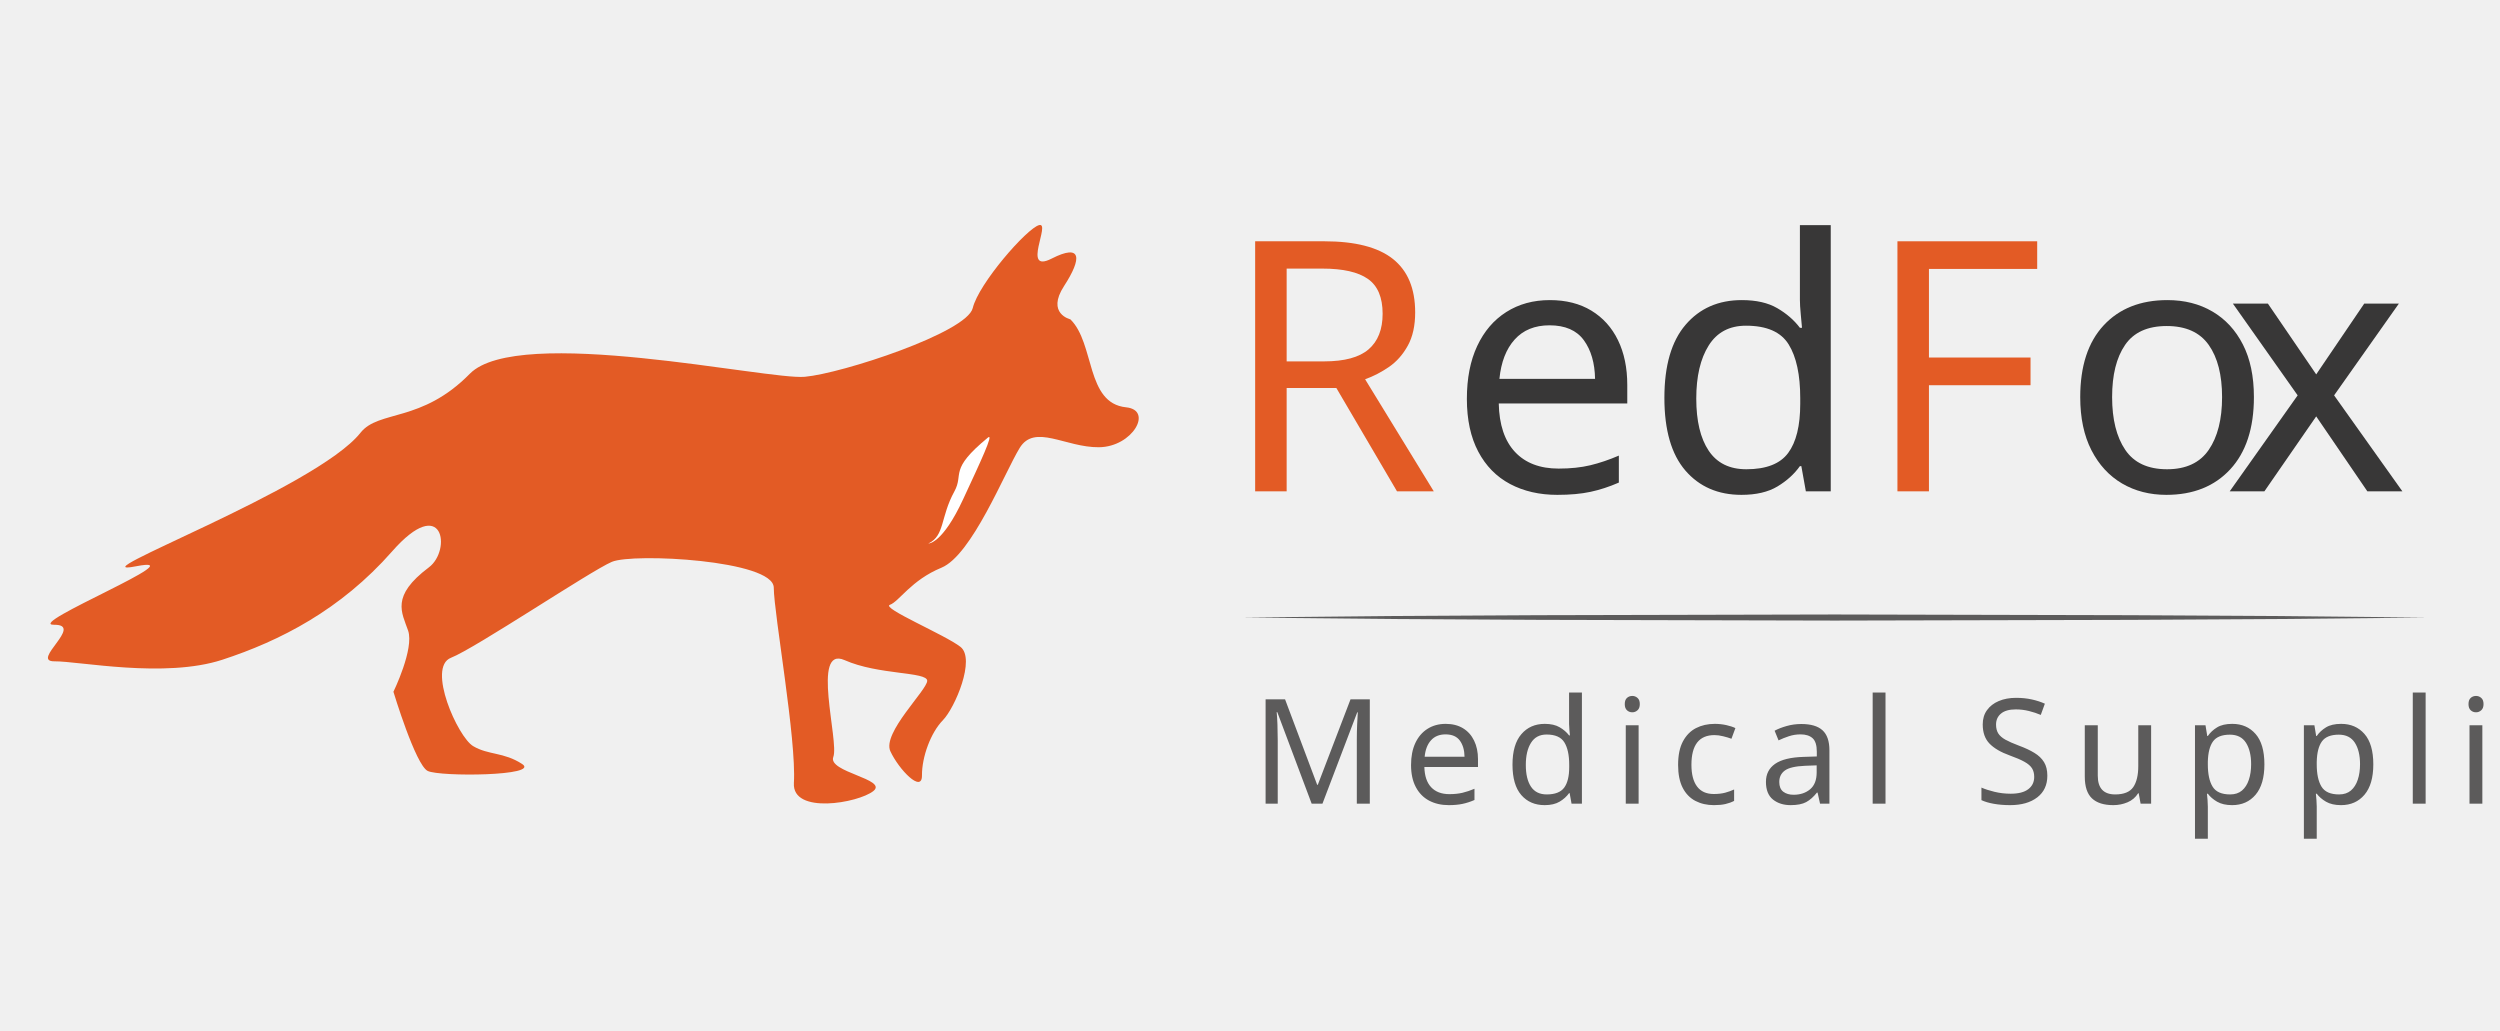
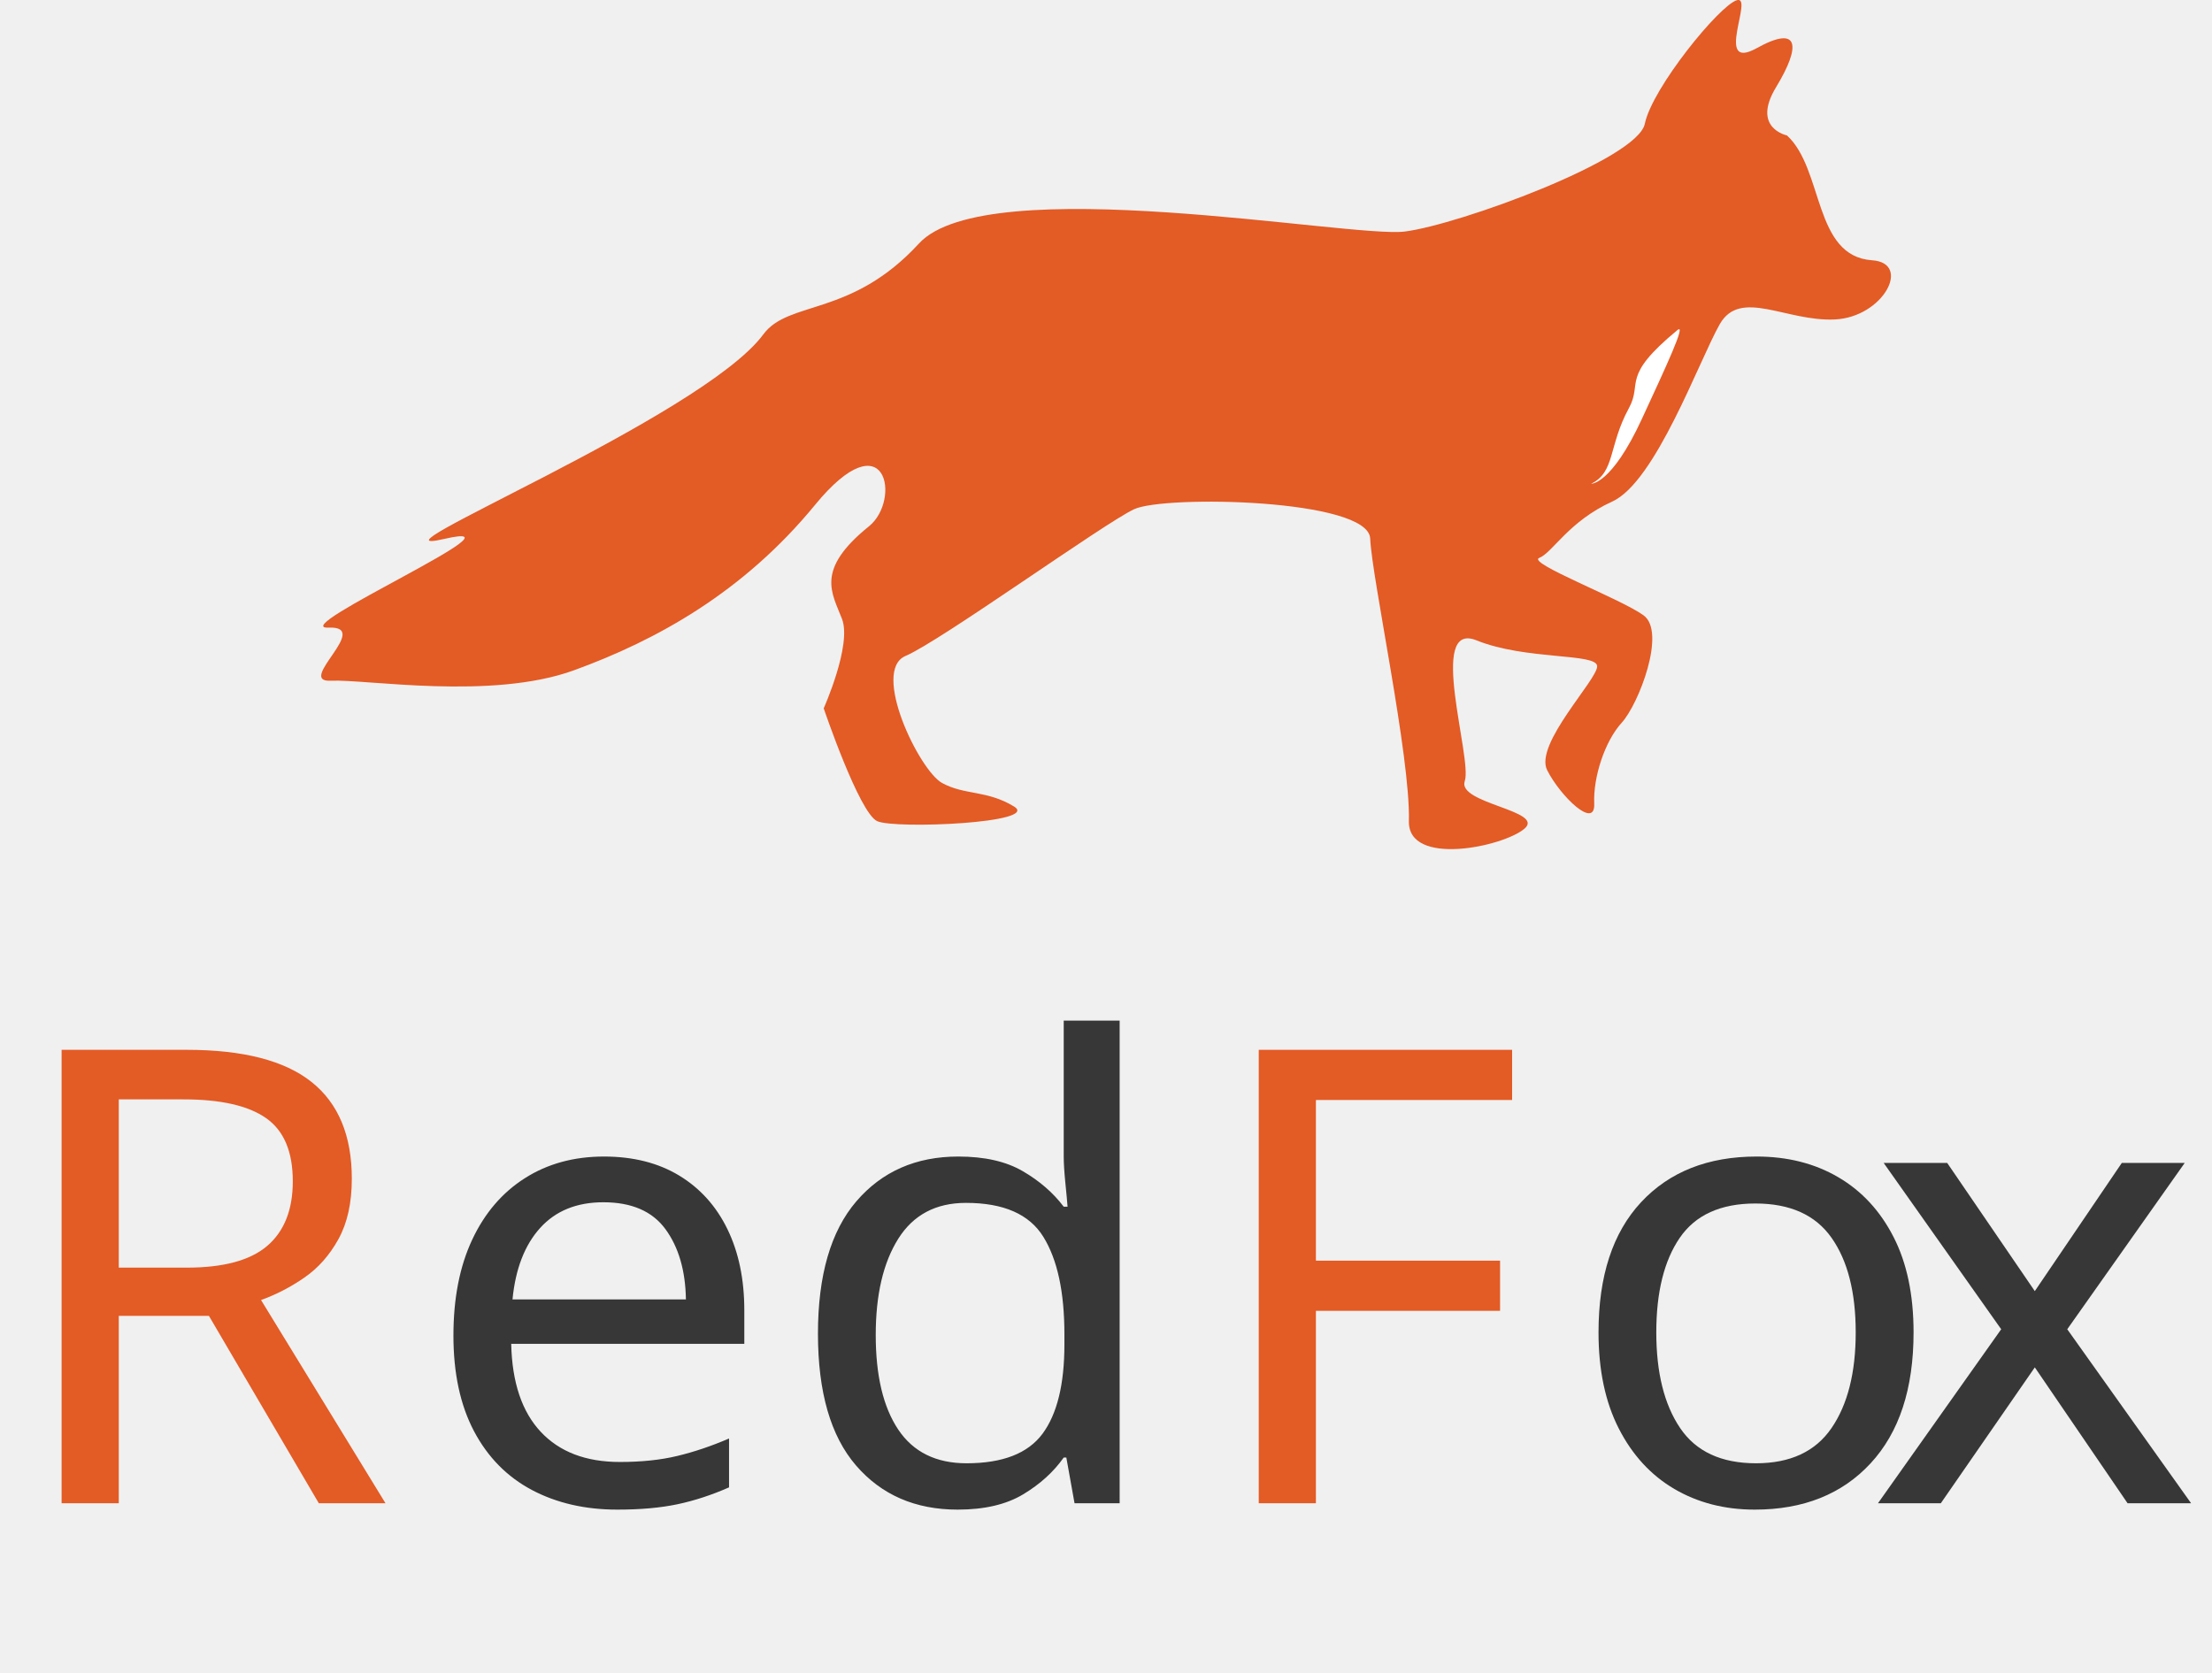
- <svg xmlns="http://www.w3.org/2000/svg" viewBox="0 0 820.93 338.3">
+ <svg xmlns="http://www.w3.org/2000/svg" viewBox="0 0 504.86 381.68">
  <defs>
-     <style>.cls-1,.cls-3{fill:#e35b25;}.cls-2{fill:#fff;}.cls-3{font-size:115px;font-family:BellMT, Bell MT;}.cls-4{letter-spacing:-0.03em;}.cls-5,.cls-8{fill:#383737;}.cls-6{fill:#272626;}.cls-7{letter-spacing:-0.06em;}.cls-8{letter-spacing:-0.03em;}.cls-10,.cls-9{fill:#5c5b5b;}.cls-10{font-size:48px;font-family:BasicSansLightSF, Basic Sans Light SF;letter-spacing:0.13em;}</style>
+     <style>.cls-1,.cls-3{fill:#e35b25;}.cls-2{fill:#fff;}.cls-3{font-size:144.95px;font-family:BellMTStd-Regular, Bell MT Std;letter-spacing:-0.02em;}.cls-4,.cls-7,.cls-8{fill:#383737;}.cls-4,.cls-5{letter-spacing:0.01em;}.cls-5{fill:#282727;}.cls-6{letter-spacing:-0.05em;}.cls-7{letter-spacing:-0.01em;}.cls-8{letter-spacing:0.01em;}</style>
  </defs>
-   <g id="fox">
-     <g id="fox-2" data-name="fox">
-       <path id="bodu" class="cls-1" d="M351.48,104.86c8.09,7.94,5,27.53,18.3,28.89,9,.92,2.12,13-8.9,13.11s-21.11-7.83-26.05.24-15.71,35.21-25.69,39.32-13.93,11.15-16.92,12.18,18.12,9.85,23.17,13.81-1.82,20.06-5.79,24.11-6.9,12.08-6.85,18.1-7.61-1.94-10.38-7.93,12.13-20.15,12.1-23.15-16.05-1.86-27.12-6.77-1.76,26.74-3.71,31.77,18.1,7.3,13.13,11.23-26.7,7.77-26.08-2.64c.87-14.49-6.52-55.18-6.61-64.19s-46.2-11.42-53.18-8.44S156.06,212.88,148.08,216s2.24,26,7.28,29,10,1.91,16.09,5.87-27,4.25-31,2.29-11.26-26-11.26-26,6.88-14.1,4.82-20.09-5.78-11.3,6.83-20.77c7.52-5.65,4.78-24.43-12.08-5.24s-36.8,29.4-55.78,35.59-47.1.44-55.11.51,9.91-12.12-.11-12,47.88-23.31,26.87-19.2,59.26-25.53,73.75-43.86c6-7.57,20-3.19,35.9-19.37s97.77,2.1,110,1,53.21-14.52,55.14-22.56,17.79-26.21,21.79-27.25-5.86,16.08,4.11,11,10-.09,4.09,9S351.48,104.86,351.48,104.86Z" />
-       <path id="belly" class="cls-2" d="M324.39,143.7c-13,10.7-7.78,11.82-11,17.67-4.66,8.52-3.1,14.51-8.55,17.11,0,0,4.6.24,11.48-14.66C321.81,152,326.56,141.9,324.39,143.7Z" />
+   <g id="Layer_2" data-name="Layer 2">
+     <g id="fox">
+       <g id="fox-2" data-name="fox">
+         <path id="bodu" class="cls-1" d="M407.85,30.91c8.42,7.73,6,27.58,19.43,28.5,9.12.61,2.58,13-8.52,13.51S397.21,65.75,392.51,74s-14.63,36-24.55,40.49-13.66,11.71-16.64,12.85,18.6,9.31,23.82,13.13-1.15,20.28-5,24.49-6.54,12.41-6.28,18.47-7.74-1.69-10.74-7.63,11.54-20.72,11.41-23.75-16.23-1.32-27.55-5.89-.87,27-2.67,32.13,18.49,6.75,13.61,10.88-26.64,8.73-26.36-1.78c.38-14.64-8.45-55.38-8.83-64.46s-46.95-9.94-53.88-6.7-44.22,30.12-52.16,33.49,3.14,26.16,8.32,29,10.18,1.58,16.41,5.36-27.08,5.21-31.2,3.36S188,161.68,188,161.68s6.46-14.43,4.18-20.4-6.21-11.19,6.17-21.16c7.39-6,4-24.78-12.34-4.86S149.89,146.13,131,153s-47.44,2-55.51,2.38,9.57-12.55-.52-12.12,47.46-25.1,26.43-20.25,58.84-27.73,72.83-46.7c5.77-7.83,20.05-3.89,35.51-20.73s98.58-1.19,110.88-2.73,53.12-16.44,54.79-24.6,17-27,21-28.2S391.06,16.47,400.93,11s10.1-.44,4.43,8.91S407.85,30.91,407.85,30.91Z" />
+         <path id="belly" class="cls-2" d="M382.84,75.35C369.77,86.14,375,87.27,371.77,93.17c-4.69,8.59-3.11,14.63-8.61,17.25,0,0,4.64.23,11.57-14.78C380.24,83.71,385,73.54,382.84,75.35Z" />
+       </g>
+     </g>
+     <g id="title">
+       <text class="cls-3" transform="translate(0 343.13)">R<tspan class="cls-4" x="95.52" y="0">ed</tspan>
+         <tspan class="cls-5" x="235.11" y="0"> </tspan>
+         <tspan class="cls-6" x="273.23" y="0">F</tspan>
+         <tspan class="cls-7" x="356.87" y="0">o</tspan>
+         <tspan class="cls-8" x="426.01" y="0">x</tspan>
+       </text>
    </g>
  </g>
-   <g id="title">
-     <text class="cls-3" transform="translate(401 161.34)">
-       <tspan class="cls-4">R</tspan>
-       <tspan class="cls-5" x="74.35" y="0">ed</tspan>
-       <tspan class="cls-6" x="182.16" y="0"> </tspan>
-       <tspan class="cls-7" x="210.91" y="0">F</tspan>
-       <tspan class="cls-8" x="275.76" y="0">o</tspan>
-       <tspan class="cls-5" x="329.11" y="0">x</tspan>
-     </text>
-   </g>
-   <g id="seperator">
-     <g id="seperator-2" data-name="seperator">
-       <polygon class="cls-9" points="407.94 202.78 456.56 202.29 505.19 202.01 602.44 201.78 699.69 202.01 748.31 202.29 796.94 202.78 748.31 203.27 699.69 203.55 602.44 203.78 505.19 203.54 456.56 203.26 407.94 202.78" />
-     </g>
-   </g>
-   <g id="subtitle">
-     <text class="cls-10" transform="translate(410.93 263.9)">Medical Supplies</text>
-   </g>
</svg>
